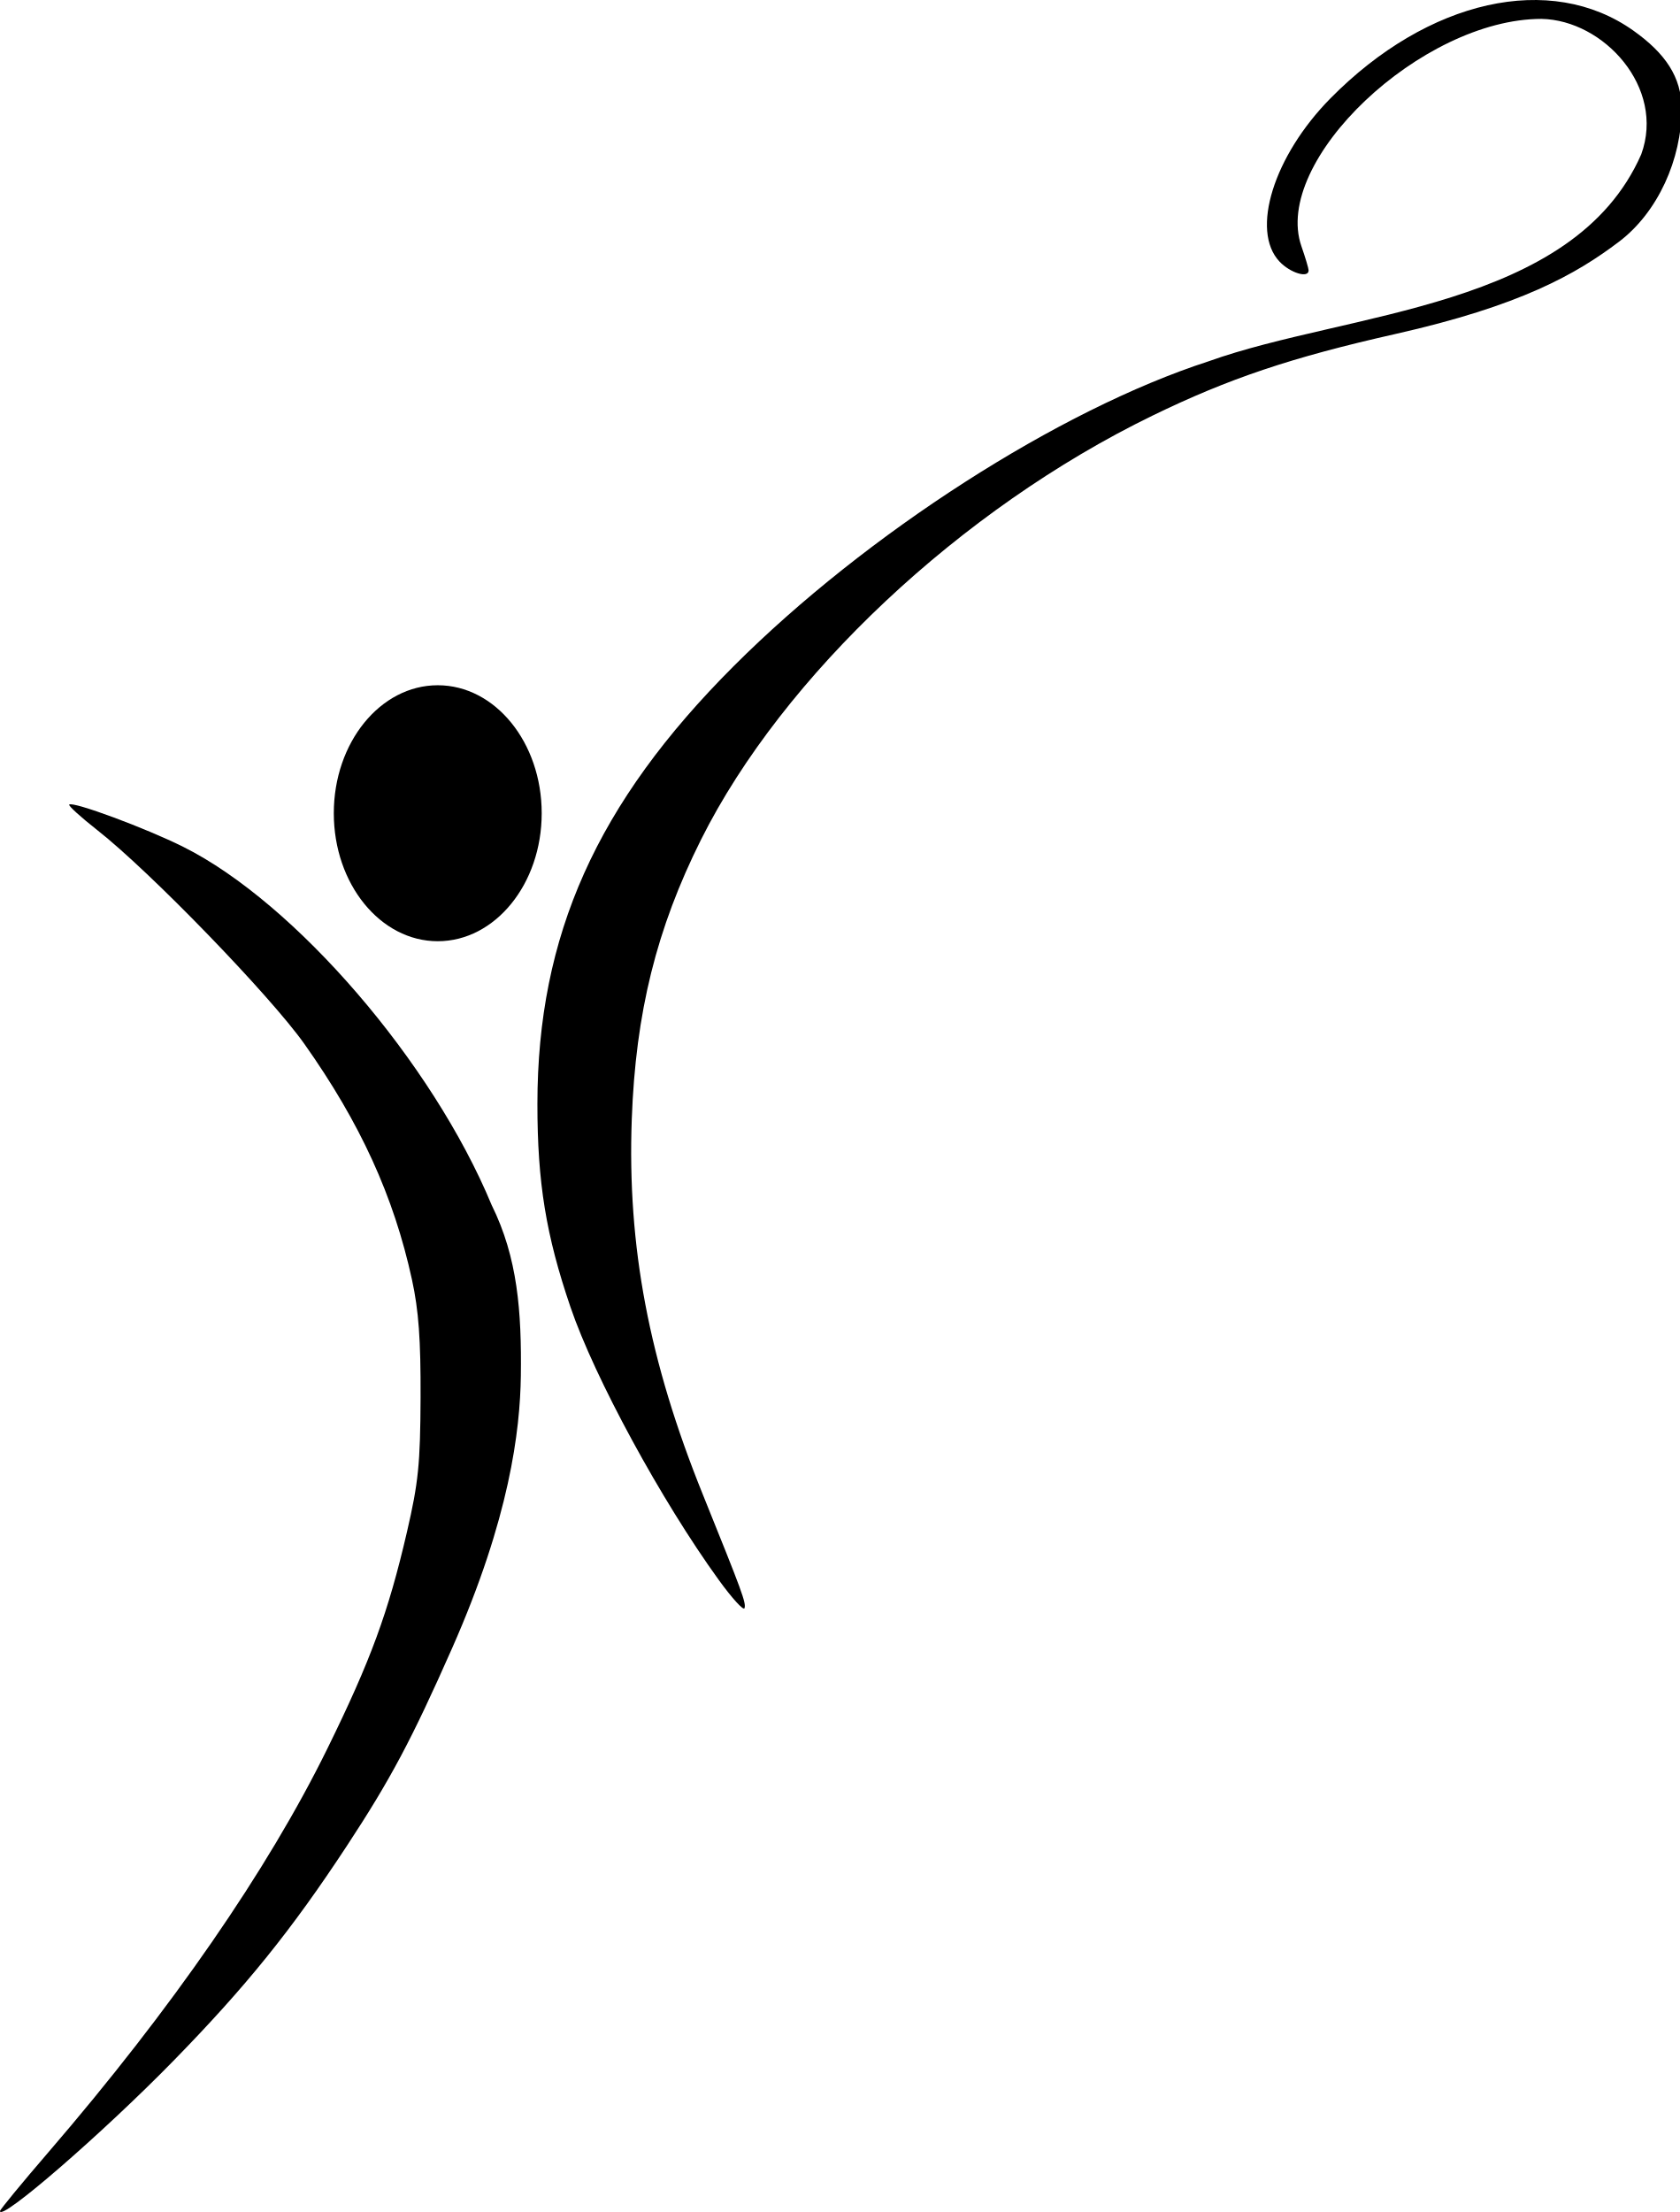
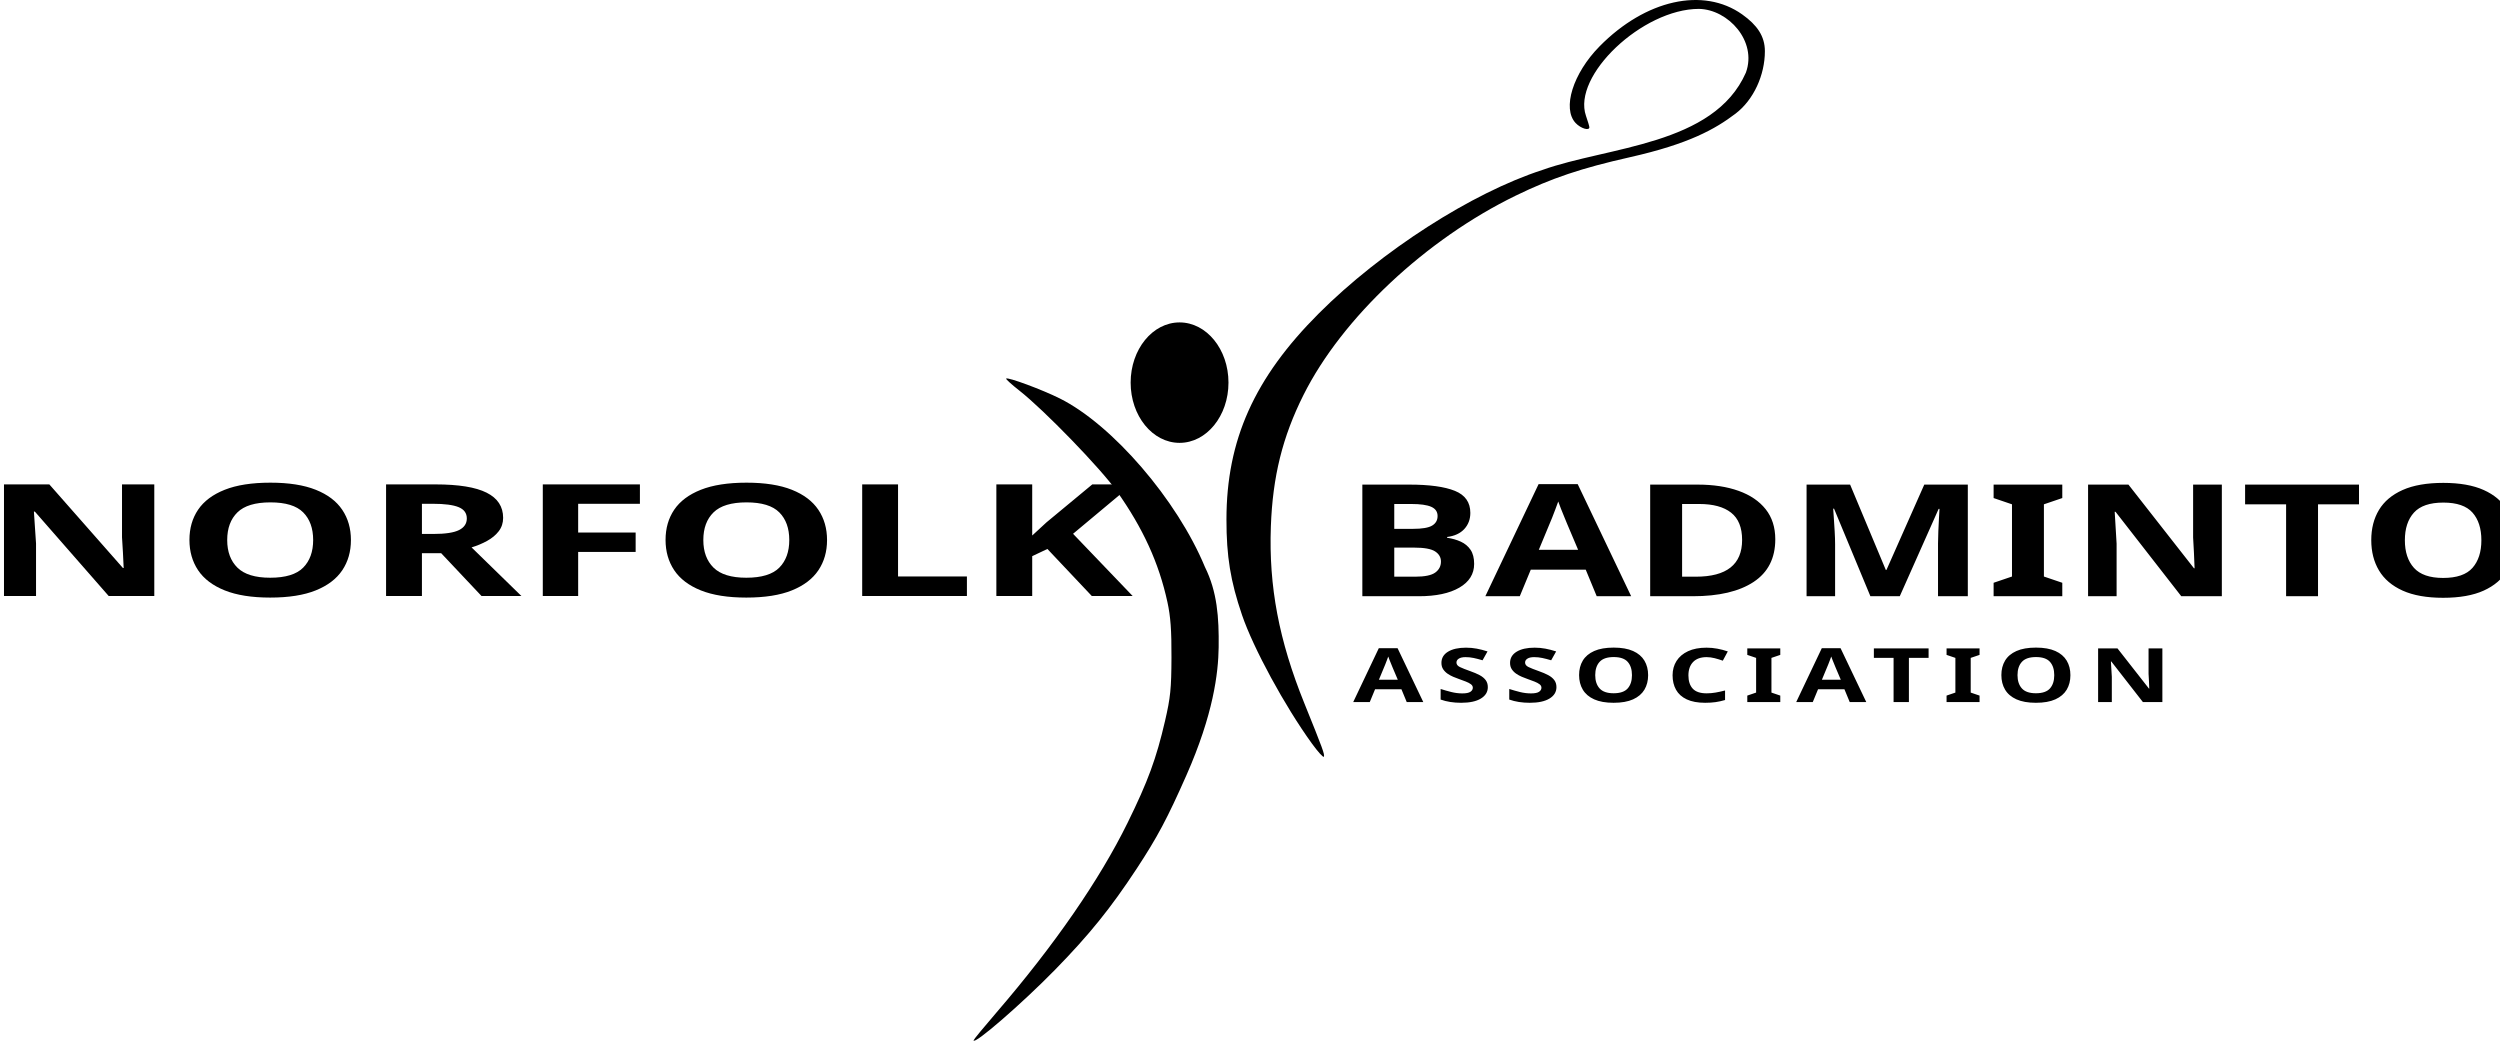
- <svg xmlns="http://www.w3.org/2000/svg" width="204.331mm" height="269.138mm" viewBox="0 0 724.007 953.638" id="svg4207" version="1.1">
+ <svg xmlns="http://www.w3.org/2000/svg" width="646.492mm" height="269.138mm" viewBox="0 0 2290.72 953.638" id="svg4207" version="1.1">
  <defs id="defs4209" />
-   <g id="layer1" transform="translate(124.1465,173.0282)">
+   <g id="layer1" transform="translate(1016.212,173.0282)">
    <path style="opacity:1;fill:#000000;fill-opacity:1;stroke:none;stroke-width:3;stroke-linejoin:round;stroke-miterlimit:4;stroke-dasharray:none" d="m -124.146,780.2 c 0,-0.614 9.453,-12.096 21.007,-25.516 53.027,-61.592 94.406,-121.457 120.109,-173.768 18.73,-38.12 26.295,-58.709 34.36,-93.518 4.936,-21.303 5.749,-29.332 5.863,-57.924 0.1,-24.976 -0.819,-37.558 -3.709,-50.826 C 45.67,342.784 31.175,311.041 7.065,276.994 -7.728,256.103 -59.505,202.653 -82.173,184.872 c -7.136,-5.598 -12.594,-10.558 -12.128,-11.024 1.53,-1.53 33.109,10.177 49.255,18.259 48.238,24.147 107.425,92.907 132.89,154.384 11.241,22.691 12.94,45.95 12.589,73.647 -0.328,23.645 -4.86,61.319 -29.605,117.328 -17.429,39.448 -26.628,56.724 -45.465,85.384 -23.866,36.311 -43.458,60.584 -74.727,92.581 -30.545,31.256 -74.782,69.571 -74.782,64.769 z" id="path4190" />
    <path style="opacity:1;fill:#000000;fill-opacity:1;stroke:none;stroke-width:3;stroke-linejoin:round;stroke-miterlimit:4;stroke-dasharray:none" d="m 185.772,508.12 c -24.744,-34.179 -53.564,-87.199 -63.934,-117.619 -10.581,-31.038 -14.275,-53.719 -14.265,-87.574 0.021,-72.733 25.579,-129.734 84.644,-188.784 C 249.421,56.953 332.612,3.568 397.002,-17.273 c 59.991,-21.512 157.203,-22.508 186.529,-89.231 10.472,-28.796 -16.205,-57.86 -43.005,-58.381 -51.721,0 -116.35,61.211 -103.519,98.043 1.685,4.838 3.078,9.496 3.094,10.352 0.07,3.575 -7.913,1.164 -12.574,-3.798 -12.52,-13.327 -2.472,-45.515 21.941,-70.291 42.119,-42.746 95.034,-54.578 130.694,-29.225 13.69,9.733 20.757,19.969 20.77,33.632 0.021,21.766 -10.217,44.619 -26.941,57.309 -18.597,14.111 -42.636,27.699 -96.518,39.84 C 432.701,-18.935 405.69,-9.855 372.708,6.195 290.151,46.369 213.479,118.354 178.189,188.826 c -19.265,38.471 -28.271,74.774 -29.928,120.644 -1.98,54.811 7.387,104.268 30.655,161.848 17.116,42.358 18.711,46.708 17.952,48.985 -0.394,1.184 -5.388,-4.298 -11.096,-12.183 z" id="path4192" />
    <ellipse style="opacity:1;fill:#000000;fill-opacity:1;stroke:none;stroke-width:3;stroke-linejoin:round;stroke-miterlimit:4;stroke-dasharray:none" id="path4765" cx="64.604" cy="177.574" rx="44.821" ry="55.179" />
+     <text xml:space="preserve" style="font-style:normal;font-weight:normal;font-size:176.55px;line-height:125%;font-family:sans-serif;letter-spacing:0px;word-spacing:0px;fill:#000000;fill-opacity:1;stroke:none;stroke-width:1px;stroke-linecap:butt;stroke-linejoin:miter;stroke-opacity:1" x="-837.478" y="459.823" id="text3344" transform="scale(1.232448,0.8113933)">
+       <tspan id="tspan3346" x="-837.478" y="459.823" style="font-style:normal;font-variant:normal;font-weight:bold;font-stretch:normal;font-family:'Trebuchet MS';-inkscape-font-specification:'Trebuchet MS Bold'">NORFOLK</tspan>
+     </text>
+     <text xml:space="preserve" style="font-style:normal;font-weight:normal;font-size:166.553px;line-height:125%;font-family:sans-serif;letter-spacing:0px;word-spacing:0px;fill:#000000;fill-opacity:1;stroke:none;stroke-width:1px;stroke-linecap:butt;stroke-linejoin:miter;stroke-opacity:1" x="184.634" y="434.011" id="text3344-1" transform="scale(1.162659,0.8600975)">
+       <tspan id="tspan3346-3" x="184.634" y="434.011" style="font-style:normal;font-variant:normal;font-weight:bold;font-stretch:normal;font-family:'Trebuchet MS';-inkscape-font-specification:'Trebuchet MS Bold'">BADMINTON</tspan>
+     </text>
+     <text xml:space="preserve" style="font-style:normal;font-weight:normal;font-size:166.553px;line-height:125%;font-family:sans-serif;letter-spacing:0px;word-spacing:0px;fill:#000000;fill-opacity:1;stroke:none;stroke-width:1px;stroke-linecap:butt;stroke-linejoin:miter;stroke-opacity:1" x="192.434" y="546.736" id="text3344-1-6" transform="scale(1.162659,0.8600975)">
+       <tspan id="tspan3346-3-1" x="192.434" y="546.736" style="font-style:normal;font-variant:normal;font-weight:bold;font-stretch:normal;font-size:80px;font-family:'Trebuchet MS';-inkscape-font-specification:'Trebuchet MS Bold';letter-spacing:10px;word-spacing:0px">ASSOCIATION</tspan>
+     </text>
  </g>
</svg>
